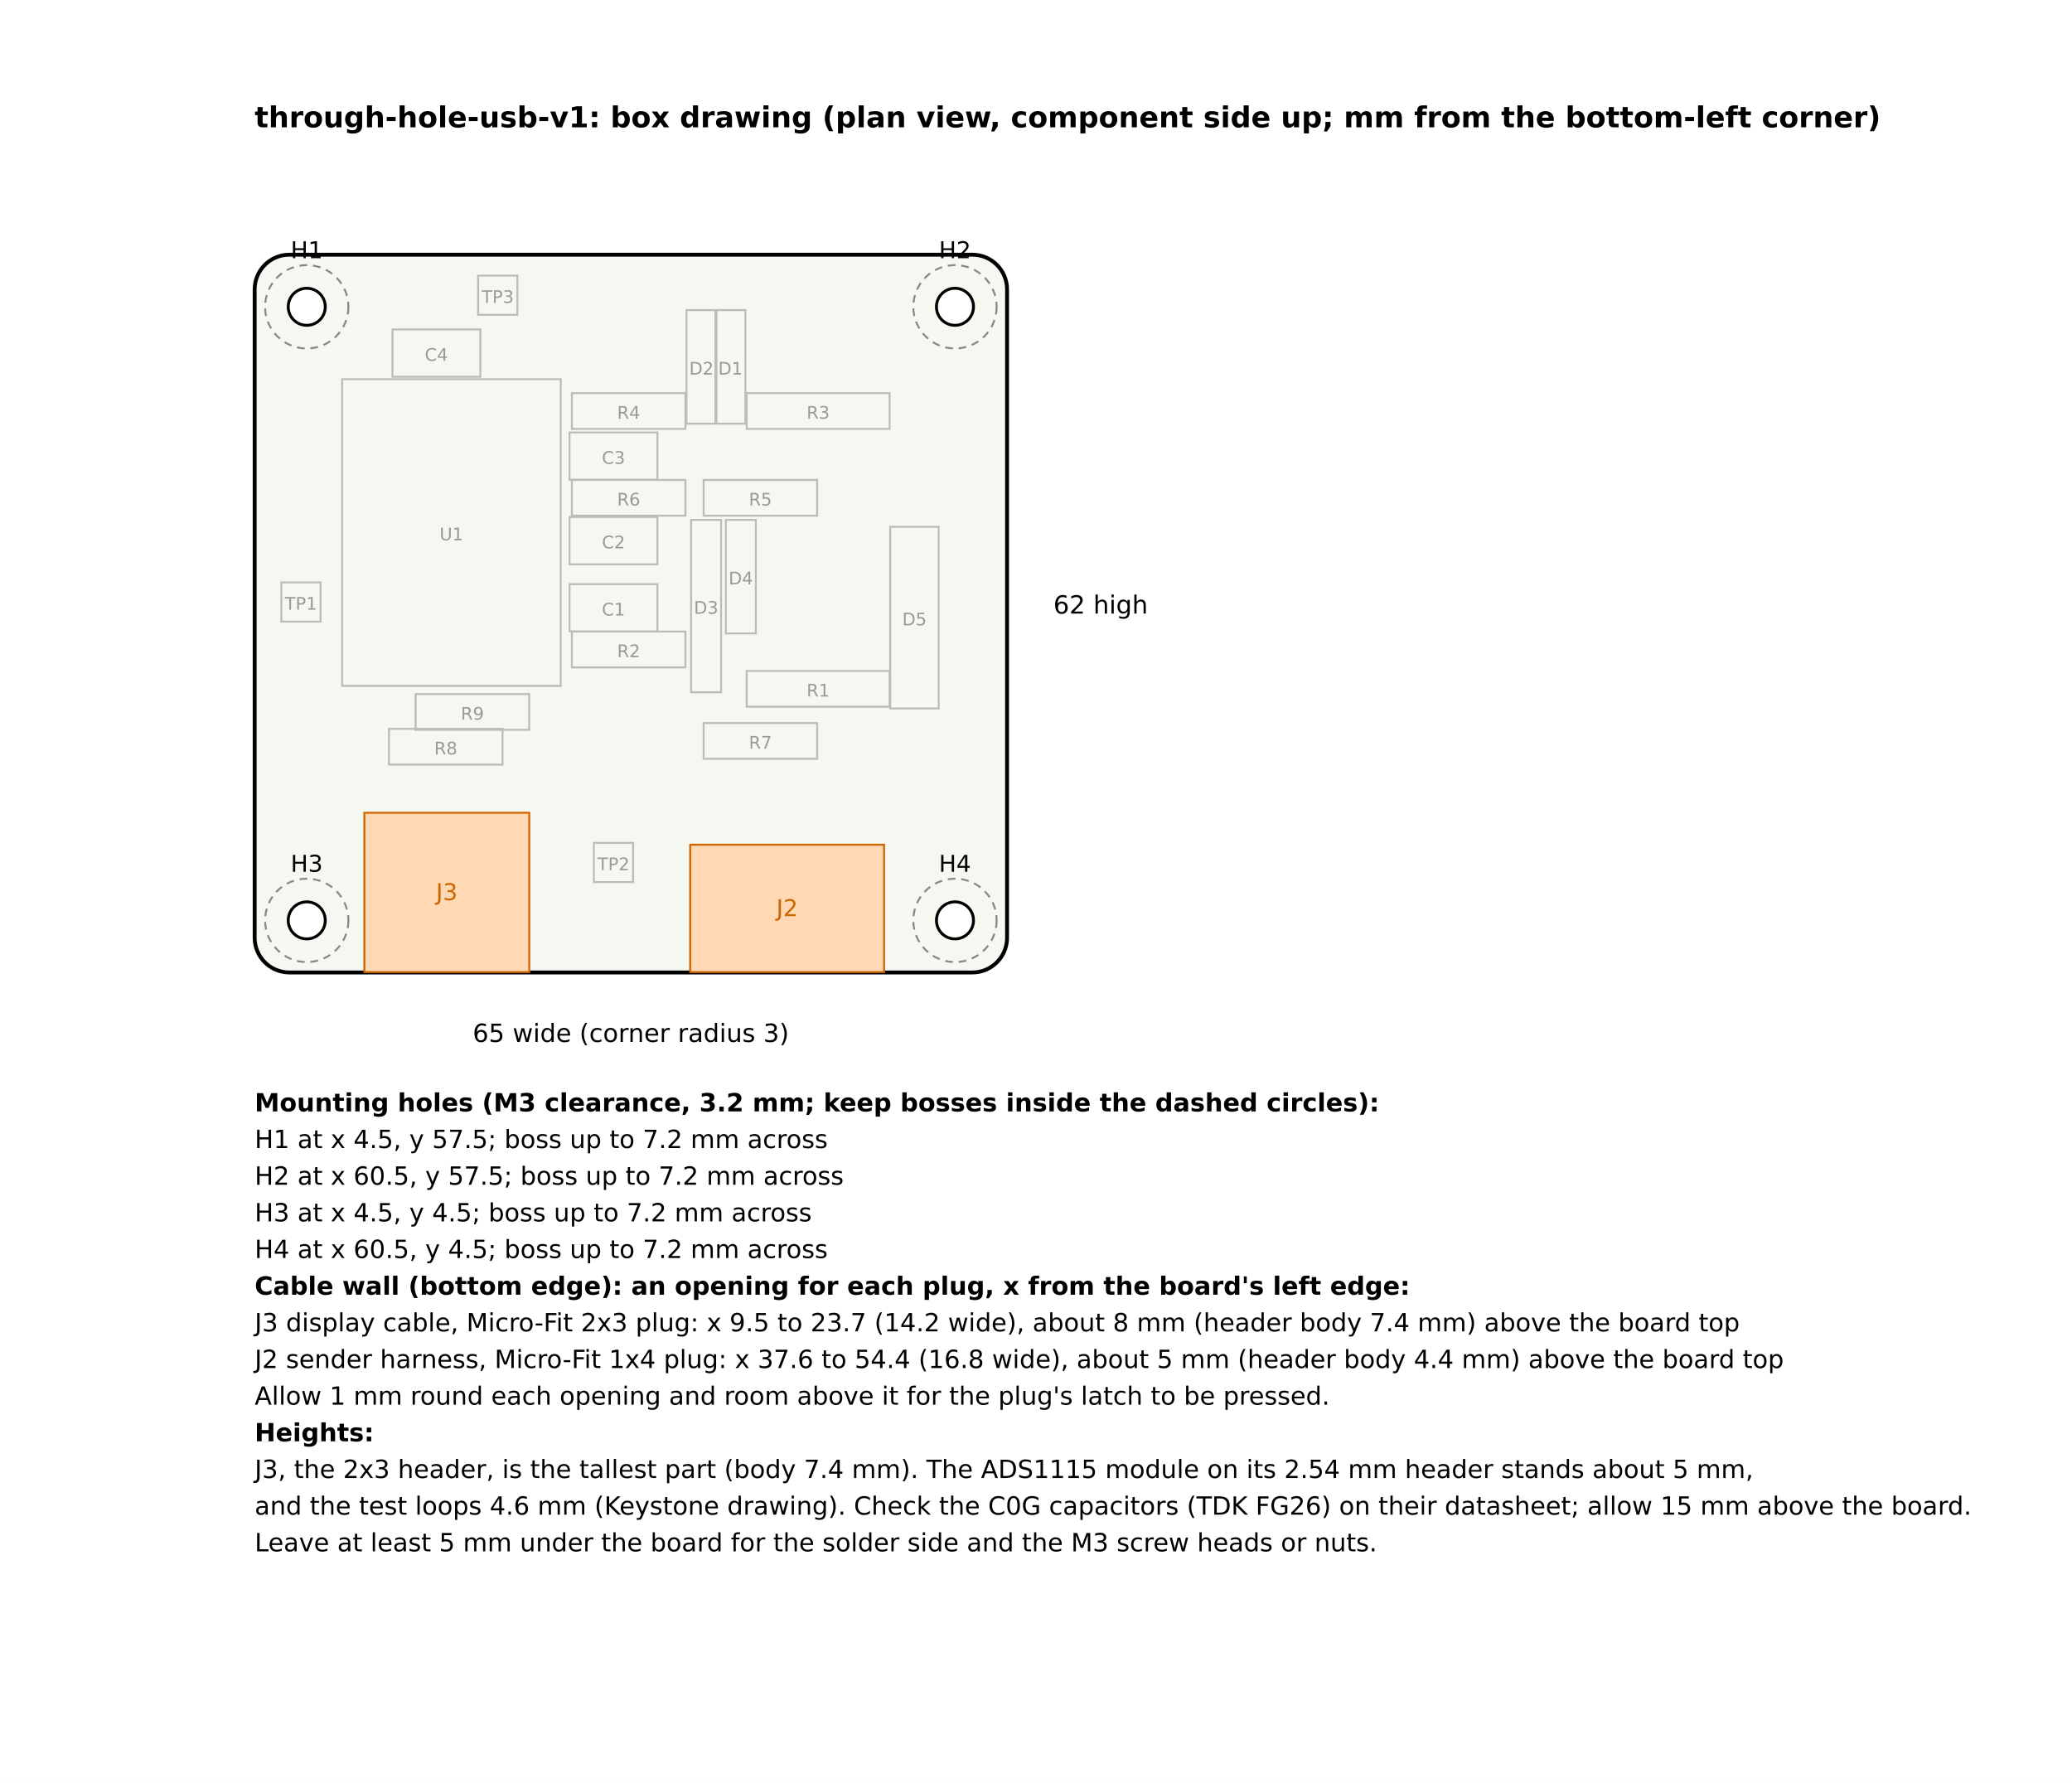
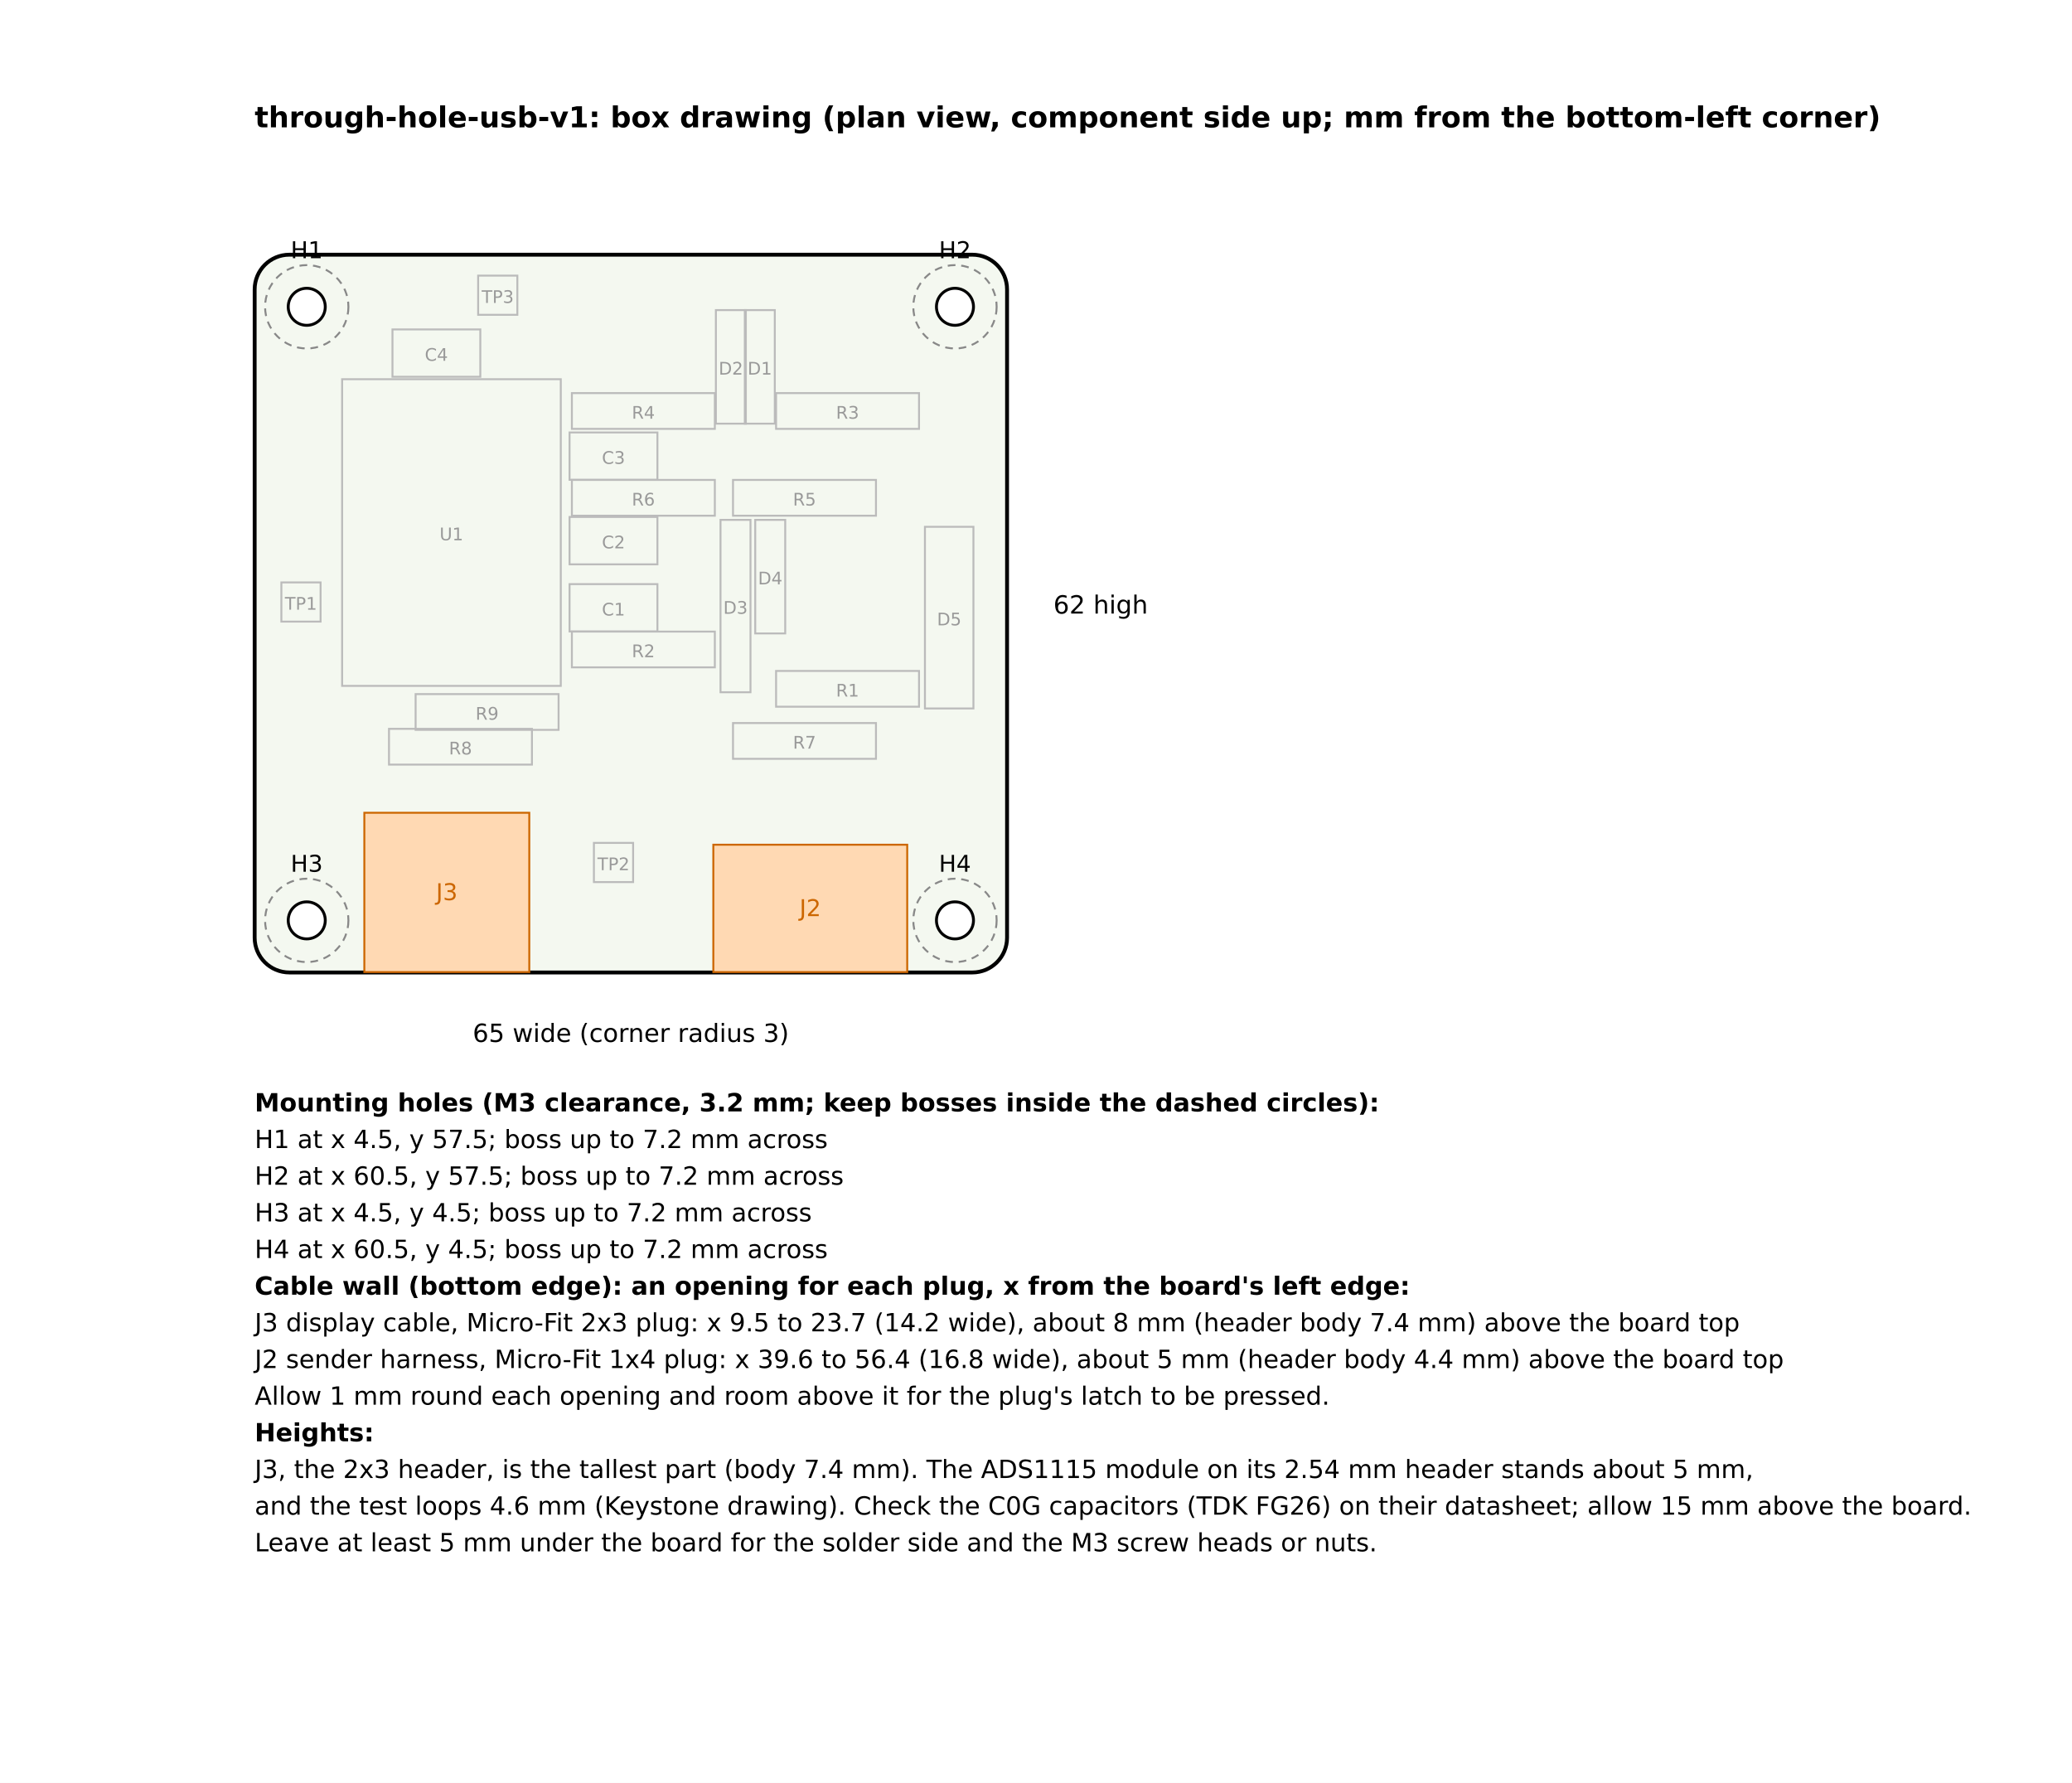
<svg xmlns="http://www.w3.org/2000/svg" width="1074" height="924" viewBox="0 0 1074 924" font-family="DejaVu Sans, Arial, sans-serif">
  <rect width="1074" height="924" fill="white" />
  <text x="132.0" y="66.0" font-size="15" font-weight="bold">through-hole-usb-v1: box drawing (plan view, component side up; mm from the bottom-left corner)</text>
  <rect x="132.0" y="132.0" width="390.0" height="372.0" rx="18.0" fill="#f4f8f0" stroke="black" stroke-width="2" />
  <text x="327.0" y="540.0" font-size="13" text-anchor="middle">65 wide (corner radius 3)</text>
  <text x="546.0" y="318.0" font-size="13">62 high</text>
  <circle cx="159.0" cy="159.0" r="9.6" fill="white" stroke="black" stroke-width="1.5" />
  <circle cx="159.0" cy="159.0" r="21.6" fill="none" stroke="#888" stroke-dasharray="4 3" />
  <text x="159.0" y="133.8" font-size="12" text-anchor="middle">H1</text>
  <circle cx="495.0" cy="159.0" r="9.6" fill="white" stroke="black" stroke-width="1.5" />
  <circle cx="495.0" cy="159.0" r="21.6" fill="none" stroke="#888" stroke-dasharray="4 3" />
  <text x="495.0" y="133.8" font-size="12" text-anchor="middle">H2</text>
  <circle cx="159.0" cy="477.0" r="9.6" fill="white" stroke="black" stroke-width="1.5" />
  <circle cx="159.0" cy="477.0" r="21.6" fill="none" stroke="#888" stroke-dasharray="4 3" />
  <text x="159.0" y="451.8" font-size="12" text-anchor="middle">H3</text>
  <circle cx="495.0" cy="477.0" r="9.6" fill="white" stroke="black" stroke-width="1.5" />
  <circle cx="495.0" cy="477.0" r="21.6" fill="none" stroke="#888" stroke-dasharray="4 3" />
  <text x="495.0" y="451.8" font-size="12" text-anchor="middle">H4</text>
  <rect x="295.23" y="302.73" width="45.54" height="24.54" fill="none" stroke="#bbb" stroke-width="1" />
  <text x="318.0" y="319.0" font-size="9" text-anchor="middle" fill="#999">C1</text>
  <rect x="295.23" y="267.93" width="45.54" height="24.54" fill="none" stroke="#bbb" stroke-width="1" />
  <text x="318.0" y="284.2" font-size="9" text-anchor="middle" fill="#999">C2</text>
  <rect x="295.23" y="224.13" width="45.54" height="24.54" fill="none" stroke="#bbb" stroke-width="1" />
  <text x="318.0" y="240.4" font-size="9" text-anchor="middle" fill="#999">C3</text>
  <rect x="203.43" y="170.73" width="45.54" height="24.54" fill="none" stroke="#bbb" stroke-width="1" />
  <text x="226.2" y="187.0" font-size="9" text-anchor="middle" fill="#999">C4</text>
-   <rect x="370.83" y="160.71" width="15.54" height="58.86" fill="none" stroke="#bbb" stroke-width="1" />
-   <text x="378.6" y="194.14" font-size="9" text-anchor="middle" fill="#999">D1</text>
-   <rect x="355.83" y="160.71" width="15.54" height="58.86" fill="none" stroke="#bbb" stroke-width="1" />
-   <text x="363.6" y="194.14" font-size="9" text-anchor="middle" fill="#999">D2</text>
-   <rect x="358.23" y="269.43" width="15.54" height="89.34" fill="none" stroke="#bbb" stroke-width="1" />
-   <text x="366.0" y="318.1" font-size="9" text-anchor="middle" fill="#999">D3</text>
-   <rect x="376.23" y="269.43" width="15.54" height="58.86" fill="none" stroke="#bbb" stroke-width="1" />
-   <text x="384.0" y="302.86" font-size="9" text-anchor="middle" fill="#999">D4</text>
-   <rect x="461.43" y="273.03" width="25.14" height="94.14" fill="none" stroke="#bbb" stroke-width="1" />
-   <text x="474.0" y="324.1" font-size="9" text-anchor="middle" fill="#999">D5</text>
-   <rect x="357.75" y="437.79" width="100.5" height="66.0" fill="#ffd9b3" stroke="#c60" stroke-width="1" />
-   <text x="408.0" y="474.79" font-size="12" text-anchor="middle" fill="#c60">J2</text>
+   <rect x="386.07" y="160.71" width="15.54" height="58.86" fill="none" stroke="#bbb" stroke-width="1" />
+   <text x="393.84" y="194.14" font-size="9" text-anchor="middle" fill="#999">D1</text>
+   <rect x="371.07" y="160.71" width="15.54" height="58.86" fill="none" stroke="#bbb" stroke-width="1" />
+   <text x="378.84" y="194.14" font-size="9" text-anchor="middle" fill="#999">D2</text>
+   <rect x="373.47" y="269.43" width="15.54" height="89.34" fill="none" stroke="#bbb" stroke-width="1" />
+   <text x="381.24" y="318.1" font-size="9" text-anchor="middle" fill="#999">D3</text>
+   <rect x="391.47" y="269.43" width="15.54" height="58.86" fill="none" stroke="#bbb" stroke-width="1" />
+   <text x="399.24" y="302.86" font-size="9" text-anchor="middle" fill="#999">D4</text>
+   <rect x="479.43" y="273.03" width="25.14" height="94.14" fill="none" stroke="#bbb" stroke-width="1" />
+   <text x="492.0" y="324.1" font-size="9" text-anchor="middle" fill="#999">D5</text>
+   <rect x="369.75" y="437.79" width="100.5" height="66.0" fill="#ffd9b3" stroke="#c60" stroke-width="1" />
+   <text x="420.0" y="474.79" font-size="12" text-anchor="middle" fill="#c60">J2</text>
  <rect x="188.85" y="421.23" width="85.5" height="82.56" fill="#ffd9b3" stroke="#c60" stroke-width="1" />
  <text x="231.6" y="466.51" font-size="12" text-anchor="middle" fill="#c60">J3</text>
-   <rect x="387.03" y="347.73" width="74.1" height="18.54" fill="none" stroke="#bbb" stroke-width="1" />
-   <text x="424.08" y="361.0" font-size="9" text-anchor="middle" fill="#999">R1</text>
-   <rect x="296.43" y="327.33" width="58.86" height="18.54" fill="none" stroke="#bbb" stroke-width="1" />
-   <text x="325.86" y="340.6" font-size="9" text-anchor="middle" fill="#999">R2</text>
-   <rect x="387.03" y="203.73" width="74.1" height="18.54" fill="none" stroke="#bbb" stroke-width="1" />
-   <text x="424.08" y="217.0" font-size="9" text-anchor="middle" fill="#999">R3</text>
-   <rect x="296.43" y="203.73" width="58.86" height="18.54" fill="none" stroke="#bbb" stroke-width="1" />
-   <text x="325.86" y="217.0" font-size="9" text-anchor="middle" fill="#999">R4</text>
-   <rect x="364.71" y="248.73" width="58.86" height="18.54" fill="none" stroke="#bbb" stroke-width="1" />
-   <text x="394.14" y="262.0" font-size="9" text-anchor="middle" fill="#999">R5</text>
-   <rect x="296.43" y="248.73" width="58.86" height="18.54" fill="none" stroke="#bbb" stroke-width="1" />
-   <text x="325.86" y="262.0" font-size="9" text-anchor="middle" fill="#999">R6</text>
-   <rect x="364.71" y="374.73" width="58.86" height="18.54" fill="none" stroke="#bbb" stroke-width="1" />
-   <text x="394.14" y="388.0" font-size="9" text-anchor="middle" fill="#999">R7</text>
-   <rect x="201.63" y="377.73" width="58.86" height="18.54" fill="none" stroke="#bbb" stroke-width="1" />
-   <text x="231.06" y="391.0" font-size="9" text-anchor="middle" fill="#999">R8</text>
-   <rect x="215.43" y="359.73" width="58.86" height="18.54" fill="none" stroke="#bbb" stroke-width="1" />
-   <text x="244.86" y="373.0" font-size="9" text-anchor="middle" fill="#999">R9</text>
+   <rect x="402.27" y="347.73" width="74.1" height="18.54" fill="none" stroke="#bbb" stroke-width="1" />
+   <text x="439.32" y="361.0" font-size="9" text-anchor="middle" fill="#999">R1</text>
+   <rect x="296.43" y="327.33" width="74.1" height="18.54" fill="none" stroke="#bbb" stroke-width="1" />
+   <text x="333.48" y="340.6" font-size="9" text-anchor="middle" fill="#999">R2</text>
+   <rect x="402.27" y="203.73" width="74.1" height="18.54" fill="none" stroke="#bbb" stroke-width="1" />
+   <text x="439.32" y="217.0" font-size="9" text-anchor="middle" fill="#999">R3</text>
+   <rect x="296.43" y="203.73" width="74.1" height="18.54" fill="none" stroke="#bbb" stroke-width="1" />
+   <text x="333.48" y="217.0" font-size="9" text-anchor="middle" fill="#999">R4</text>
+   <rect x="379.95" y="248.73" width="74.1" height="18.54" fill="none" stroke="#bbb" stroke-width="1" />
+   <text x="417.0" y="262.0" font-size="9" text-anchor="middle" fill="#999">R5</text>
+   <rect x="296.43" y="248.73" width="74.1" height="18.54" fill="none" stroke="#bbb" stroke-width="1" />
+   <text x="333.48" y="262.0" font-size="9" text-anchor="middle" fill="#999">R6</text>
+   <rect x="379.95" y="374.73" width="74.1" height="18.54" fill="none" stroke="#bbb" stroke-width="1" />
+   <text x="417.0" y="388.0" font-size="9" text-anchor="middle" fill="#999">R7</text>
+   <rect x="201.63" y="377.73" width="74.1" height="18.54" fill="none" stroke="#bbb" stroke-width="1" />
+   <text x="238.68" y="391.0" font-size="9" text-anchor="middle" fill="#999">R8</text>
+   <rect x="215.43" y="359.73" width="74.1" height="18.54" fill="none" stroke="#bbb" stroke-width="1" />
+   <text x="252.48" y="373.0" font-size="9" text-anchor="middle" fill="#999">R9</text>
  <rect x="145.845" y="301.845" width="20.325" height="20.309" fill="none" stroke="#bbb" stroke-width="1" />
  <text x="156.008" y="316.0" font-size="9" text-anchor="middle" fill="#999">TP1</text>
  <rect x="307.845" y="436.845" width="20.325" height="20.309" fill="none" stroke="#bbb" stroke-width="1" />
  <text x="318.008" y="451.0" font-size="9" text-anchor="middle" fill="#999">TP2</text>
  <rect x="247.845" y="142.845" width="20.325" height="20.309" fill="none" stroke="#bbb" stroke-width="1" />
  <text x="258.008" y="157.0" font-size="9" text-anchor="middle" fill="#999">TP3</text>
  <rect x="177.33" y="196.53" width="113.34" height="158.94" fill="none" stroke="#bbb" stroke-width="1" />
  <text x="234.0" y="280.0" font-size="9" text-anchor="middle" fill="#999">U1</text>
  <text x="132.0" y="576.0" font-size="13" font-weight="bold">Mounting holes (M3 clearance, 3.2 mm; keep bosses inside the dashed circles):</text>
  <text x="132.0" y="595.0" font-size="13">H1 at x 4.5, y 57.5; boss up to 7.2 mm across</text>
  <text x="132.0" y="614.0" font-size="13">H2 at x 60.5, y 57.5; boss up to 7.2 mm across</text>
  <text x="132.0" y="633.0" font-size="13">H3 at x 4.5, y 4.5; boss up to 7.2 mm across</text>
  <text x="132.0" y="652.0" font-size="13">H4 at x 60.5, y 4.5; boss up to 7.2 mm across</text>
  <text x="132.0" y="671.0" font-size="13" font-weight="bold">Cable wall (bottom edge): an opening for each plug, x from the board's left edge:</text>
  <text x="132.0" y="690.0" font-size="13">J3 display cable, Micro-Fit 2x3 plug: x 9.5 to 23.7 (14.2 wide), about 8 mm (header body 7.4 mm) above the board top</text>
-   <text x="132.0" y="709.0" font-size="13">J2 sender harness, Micro-Fit 1x4 plug: x 37.6 to 54.4 (16.8 wide), about 5 mm (header body 4.4 mm) above the board top</text>
+   <text x="132.0" y="709.0" font-size="13">J2 sender harness, Micro-Fit 1x4 plug: x 39.6 to 56.4 (16.8 wide), about 5 mm (header body 4.4 mm) above the board top</text>
  <text x="132.0" y="728.0" font-size="13">Allow 1 mm round each opening and room above it for the plug's latch to be pressed.</text>
  <text x="132.0" y="747.0" font-size="13" font-weight="bold">Heights:</text>
  <text x="132.0" y="766.0" font-size="13">J3, the 2x3 header, is the tallest part (body 7.4 mm). The ADS1115 module on its 2.54 mm header stands about 5 mm,</text>
  <text x="132.0" y="785.0" font-size="13">and the test loops 4.6 mm (Keystone drawing). Check the C0G capacitors (TDK FG26) on their datasheet; allow 15 mm above the board.</text>
  <text x="132.0" y="804.0" font-size="13">Leave at least 5 mm under the board for the solder side and the M3 screw heads or nuts.</text>
</svg>
